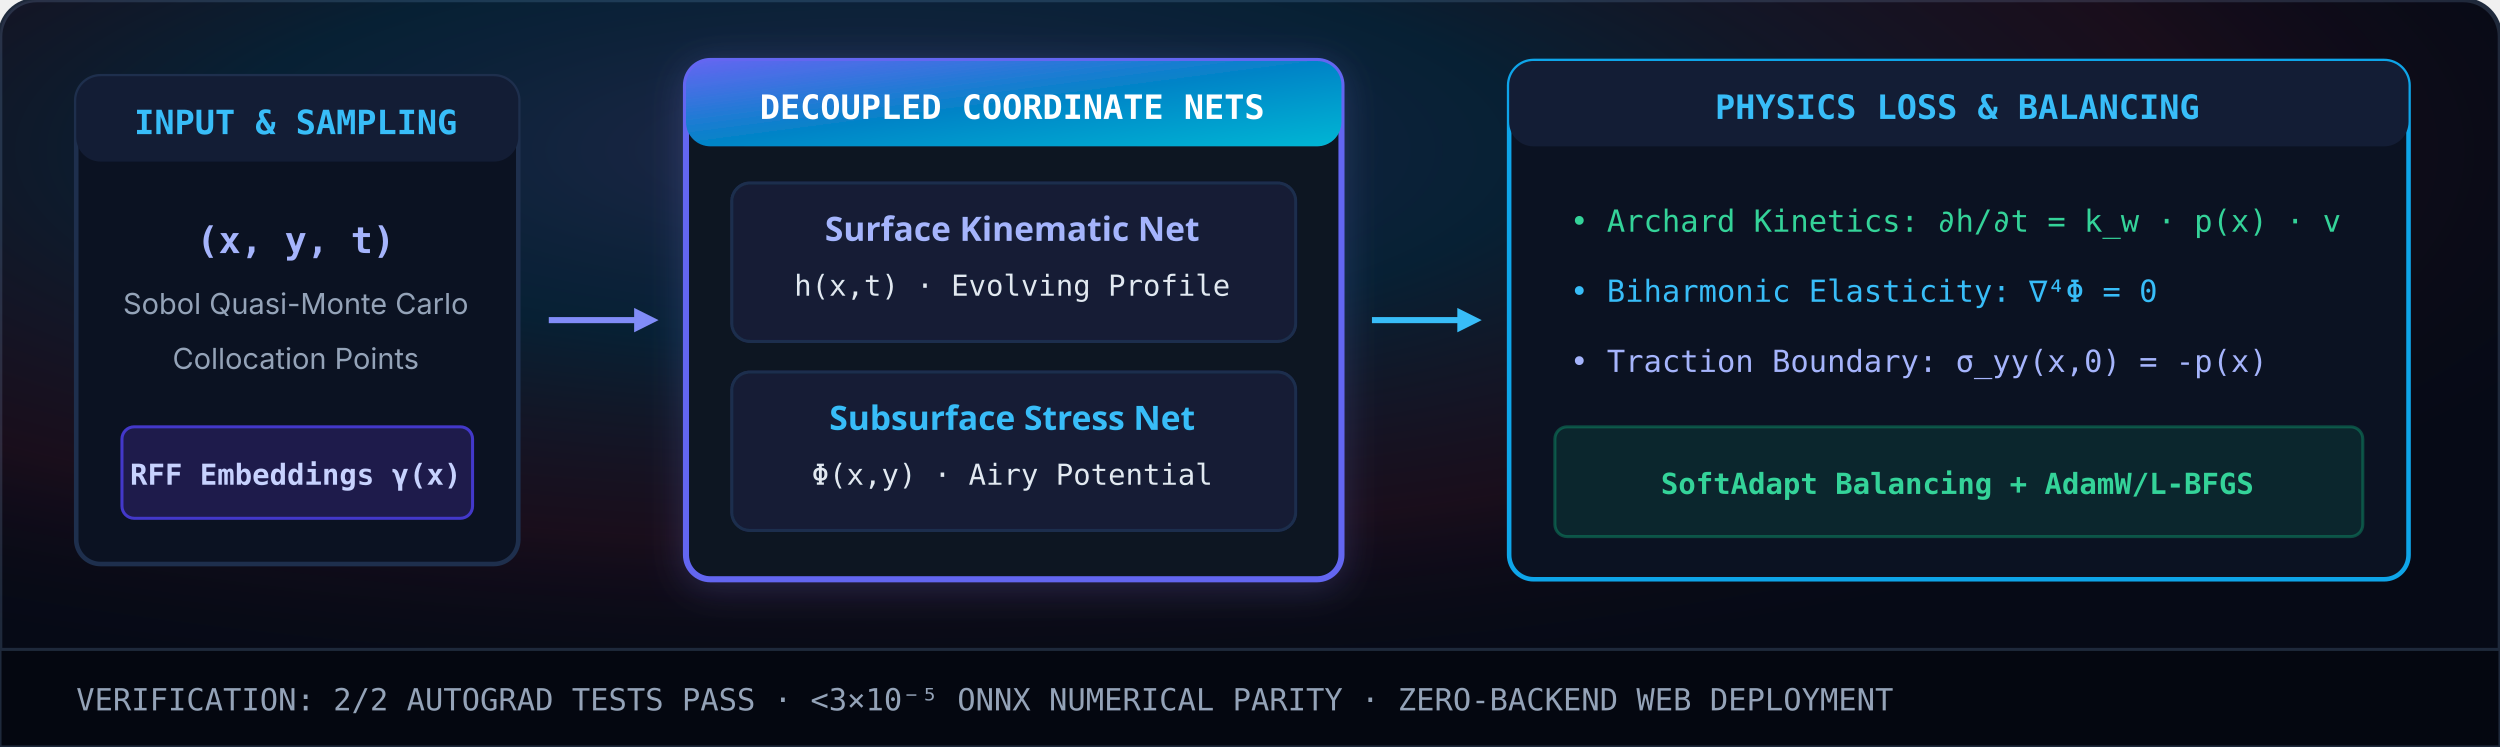
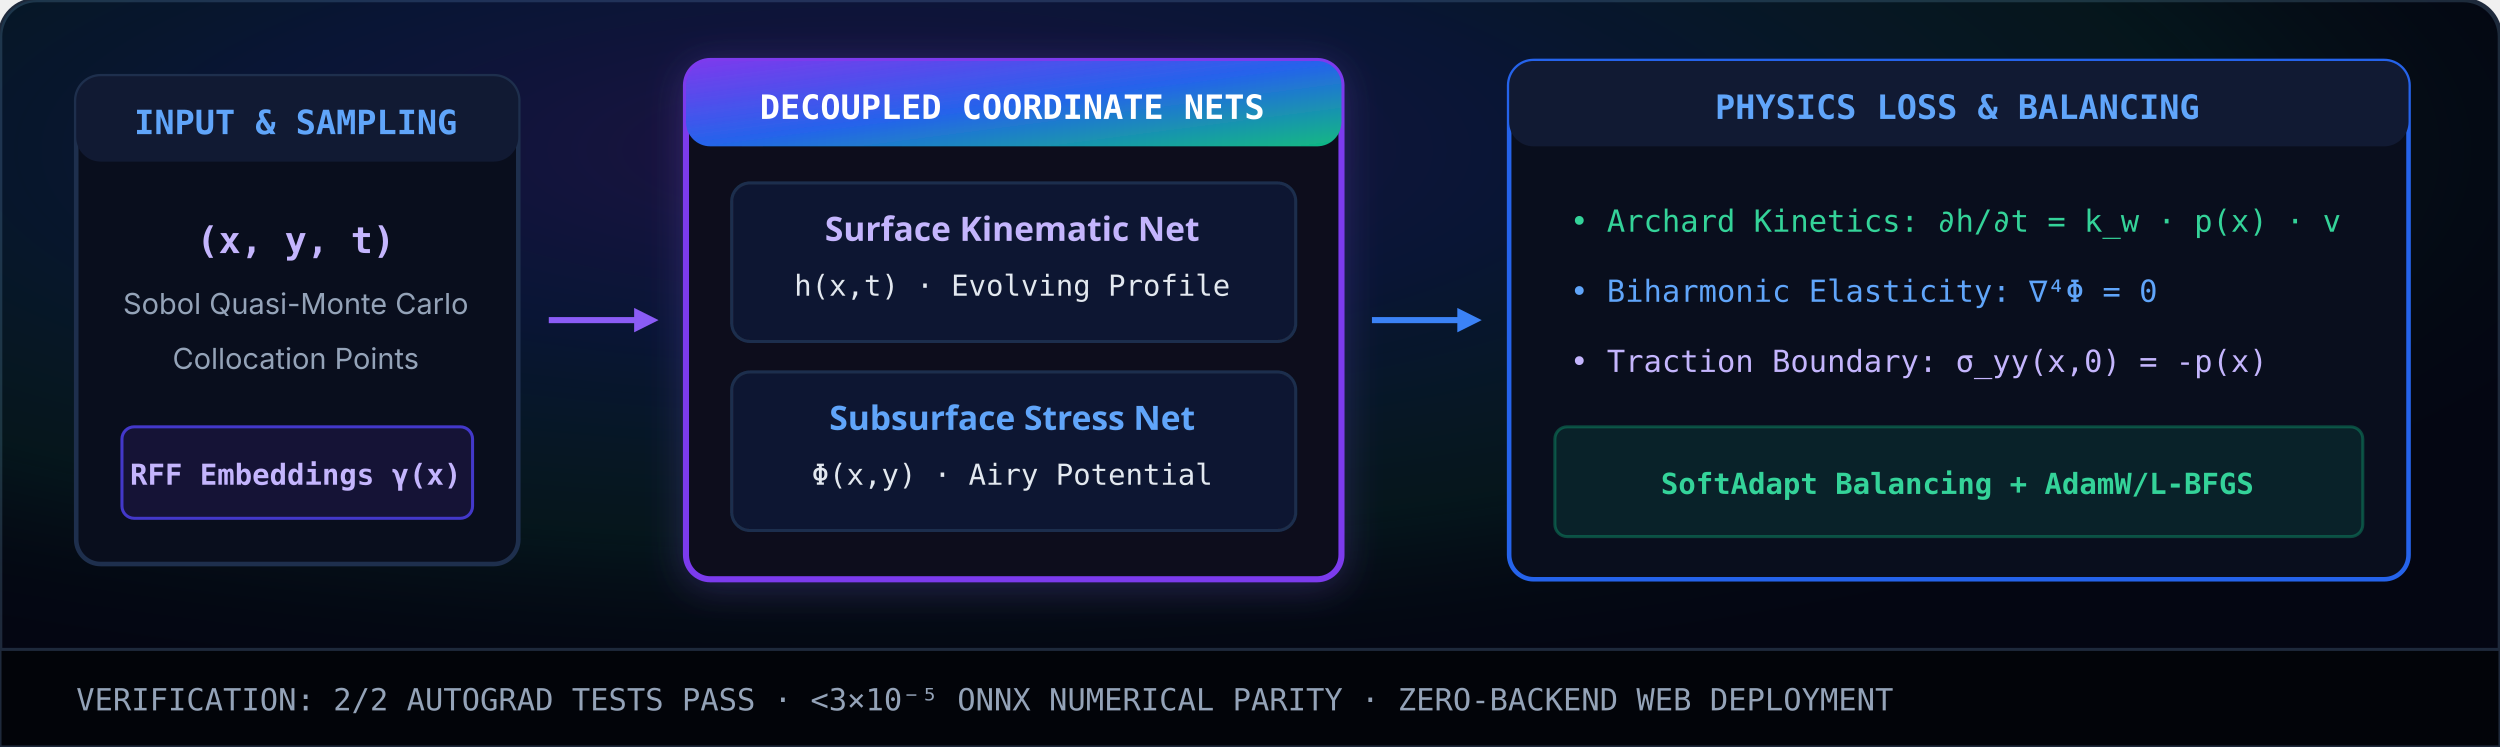
<svg xmlns="http://www.w3.org/2000/svg" viewBox="0 0 820 245" width="100%" height="100%" fill="none">
  <defs>
    <linearGradient id="purpleCosmos" x1="0%" y1="0%" x2="100%" y2="100%">
-       <stop offset="0%" stop-color="#6366f1" />
-       <stop offset="50%" stop-color="#0284c7" />
-       <stop offset="100%" stop-color="#06b6d4" />
+       <stop offset="0%" stop-color="#7c3aed" />
+       <stop offset="50%" stop-color="#2563eb" />
+       <stop offset="100%" stop-color="#10b981" />
    </linearGradient>
    <radialGradient id="stressHeatmapBg" cx="35%" cy="20%" r="75%">
-       <stop offset="0%" stop-color="rgba(129, 140, 248, 0.22)" />
-       <stop offset="35%" stop-color="rgba(14, 165, 233, 0.14)" />
-       <stop offset="70%" stop-color="rgba(244, 63, 94, 0.08)" />
-       <stop offset="100%" stop-color="rgba(6, 10, 21, 0)" />
+       <stop offset="0%" stop-color="rgba(124, 58, 237, 0.22)" />
+       <stop offset="35%" stop-color="rgba(37, 99, 235, 0.16)" />
+       <stop offset="70%" stop-color="rgba(16, 185, 129, 0.09)" />
+       <stop offset="100%" stop-color="rgba(3, 5, 13, 0)" />
    </radialGradient>
    <filter id="purpleGlow" x="-10%" y="-10%" width="120%" height="120%">
-       <feDropShadow dx="0" dy="2" stdDeviation="6" flood-color="#818cf8" flood-opacity="0.22" />
+       <feDropShadow dx="0" dy="2" stdDeviation="6" flood-color="#8b5cf6" flood-opacity="0.25" />
    </filter>
  </defs>
-   <rect width="820" height="245" rx="12" fill="#060a16" stroke="#1e293b" stroke-width="1.5" />
+   <rect width="820" height="245" rx="12" fill="#040612" stroke="#1e293b" stroke-width="1.5" />
  <rect width="820" height="245" rx="12" fill="url(#stressHeatmapBg)" />
  <g transform="translate(25, 25)">
-     <rect width="145" height="160" rx="8" fill="#0b1222" stroke="#1e2f4d" stroke-width="1.5" />
-     <rect width="145" height="28" rx="8" fill="#131d35" />
-     <text x="72" y="19" font-family="'DM Mono', monospace" font-size="11" font-weight="600" fill="#38bdf8" text-anchor="middle">INPUT &amp; SAMPLING</text>
-     <text x="72" y="58" font-family="'DM Mono', monospace" font-size="12" font-weight="600" fill="#a5b4fc" text-anchor="middle">(x, y, t)</text>
+     <rect width="145" height="160" rx="8" fill="#090e1d" stroke="#1e2f4d" stroke-width="1.5" />
+     <rect width="145" height="28" rx="8" fill="#111a33" />
+     <text x="72" y="19" font-family="'DM Mono', monospace" font-size="11" font-weight="600" fill="#60a5fa" text-anchor="middle">INPUT &amp; SAMPLING</text>
+     <text x="72" y="58" font-family="'DM Mono', monospace" font-size="12" font-weight="600" fill="#c4b5fd" text-anchor="middle">(x, y, t)</text>
    <text x="72" y="78" font-family="'Inter', sans-serif" font-size="9.5" fill="#94a3b8" text-anchor="middle">Sobol Quasi-Monte Carlo</text>
    <text x="72" y="96" font-family="'Inter', sans-serif" font-size="9.5" fill="#94a3b8" text-anchor="middle">Collocation Points</text>
-     <rect x="15" y="115" width="115" height="30" rx="4" fill="#1e1b4b" stroke="#4338ca" />
-     <text x="72" y="134" font-family="'DM Mono', monospace" font-size="9.5" font-weight="600" fill="#c7d2fe" text-anchor="middle">RFF Embeddings γ(x)</text>
+     <rect x="15" y="115" width="115" height="30" rx="4" fill="#151336" stroke="#4338ca" />
+     <text x="72" y="134" font-family="'DM Mono', monospace" font-size="9.5" font-weight="600" fill="#c4b5fd" text-anchor="middle">RFF Embeddings γ(x)</text>
  </g>
-   <path d="M 180 105 L 210 105" stroke="#818cf8" stroke-width="2" />
-   <polygon points="208,101 216,105 208,109" fill="#818cf8" />
+   <path d="M 180 105 L 210 105" stroke="#8b5cf6" stroke-width="2" />
+   <polygon points="208,101 216,105 208,109" fill="#8b5cf6" />
  <g transform="translate(225, 20)" filter="url(#purpleGlow)">
-     <rect width="215" height="170" rx="8" fill="#0b1222" stroke="#6366f1" stroke-width="2" />
+     <rect width="215" height="170" rx="8" fill="#090e1d" stroke="#7c3aed" stroke-width="2" />
    <rect width="215" height="28" rx="8" fill="url(#purpleCosmos)" />
    <text x="107" y="19" font-family="'DM Mono', monospace" font-size="11" font-weight="600" fill="#ffffff" text-anchor="middle">DECOUPLED COORDINATE NETS</text>
-     <rect x="15" y="40" width="185" height="52" rx="6" fill="#121e36" stroke="#1e2f4d" />
-     <text x="107" y="59" font-family="'Space Grotesk', sans-serif" font-size="11" font-weight="600" fill="#a5b4fc" text-anchor="middle">Surface Kinematic Net</text>
+     <rect x="15" y="40" width="185" height="52" rx="6" fill="#101830" stroke="#1e2f4d" />
+     <text x="107" y="59" font-family="'Space Grotesk', sans-serif" font-size="11" font-weight="600" fill="#c4b5fd" text-anchor="middle">Surface Kinematic Net</text>
    <text x="107" y="77" font-family="'DM Mono', monospace" font-size="9.5" fill="#e2e8f0" text-anchor="middle">h(x,t) · Evolving Profile</text>
-     <rect x="15" y="102" width="185" height="52" rx="6" fill="#121e36" stroke="#1e2f4d" />
-     <text x="107" y="121" font-family="'Space Grotesk', sans-serif" font-size="11" font-weight="600" fill="#38bdf8" text-anchor="middle">Subsurface Stress Net</text>
+     <rect x="15" y="102" width="185" height="52" rx="6" fill="#101830" stroke="#1e2f4d" />
+     <text x="107" y="121" font-family="'Space Grotesk', sans-serif" font-size="11" font-weight="600" fill="#60a5fa" text-anchor="middle">Subsurface Stress Net</text>
    <text x="107" y="139" font-family="'DM Mono', monospace" font-size="9.5" fill="#e2e8f0" text-anchor="middle">Φ(x,y) · Airy Potential</text>
  </g>
-   <path d="M 450 105 L 480 105" stroke="#38bdf8" stroke-width="2" />
-   <polygon points="478,101 486,105 478,109" fill="#38bdf8" />
+   <path d="M 450 105 L 480 105" stroke="#3b82f6" stroke-width="2" />
+   <polygon points="478,101 486,105 478,109" fill="#3b82f6" />
  <g transform="translate(495, 20)">
-     <rect width="295" height="170" rx="8" fill="#0b1222" stroke="#0ea5e9" stroke-width="1.5" />
-     <rect width="295" height="28" rx="8" fill="#131d35" />
-     <text x="147" y="19" font-family="'DM Mono', monospace" font-size="11" font-weight="600" fill="#38bdf8" text-anchor="middle">PHYSICS LOSS &amp; BALANCING</text>
+     <rect width="295" height="170" rx="8" fill="#090e1d" stroke="#2563eb" stroke-width="1.5" />
+     <rect width="295" height="28" rx="8" fill="#111a33" />
+     <text x="147" y="19" font-family="'DM Mono', monospace" font-size="11" font-weight="600" fill="#60a5fa" text-anchor="middle">PHYSICS LOSS &amp; BALANCING</text>
    <text x="20" y="56" font-family="'DM Mono', monospace" font-size="10" fill="#34d399">• Archard Kinetics: ∂h/∂t = k_w · p(x) · v</text>
-     <text x="20" y="79" font-family="'DM Mono', monospace" font-size="10" fill="#38bdf8">• Biharmonic Elasticity: ∇⁴Φ = 0</text>
-     <text x="20" y="102" font-family="'DM Mono', monospace" font-size="10" fill="#a5b4fc">• Traction Boundary: σ_yy(x,0) = -p(x)</text>
+     <text x="20" y="79" font-family="'DM Mono', monospace" font-size="10" fill="#60a5fa">• Biharmonic Elasticity: ∇⁴Φ = 0</text>
+     <text x="20" y="102" font-family="'DM Mono', monospace" font-size="10" fill="#c4b5fd">• Traction Boundary: σ_yy(x,0) = -p(x)</text>
    <rect x="15" y="120" width="265" height="36" rx="4" fill="rgba(16, 185, 129, 0.12)" stroke="rgba(16, 185, 129, 0.35)" />
    <text x="147" y="142" font-family="'DM Mono', monospace" font-size="9.5" font-weight="600" fill="#34d399" text-anchor="middle">SoftAdapt Balancing + AdamW/L-BFGS</text>
  </g>
-   <rect x="0" y="213" width="820" height="32" fill="#040710" stroke="#1e293b" stroke-width="1" />
+   <rect x="0" y="213" width="820" height="32" fill="#020409" stroke="#1e293b" stroke-width="1" />
  <text x="25" y="233" font-family="'DM Mono', monospace" font-size="10" fill="#94a3b8">VERIFICATION: 2/2 AUTOGRAD TESTS PASS · &lt;3×10⁻⁵ ONNX NUMERICAL PARITY · ZERO-BACKEND WEB DEPLOYMENT</text>
</svg>
